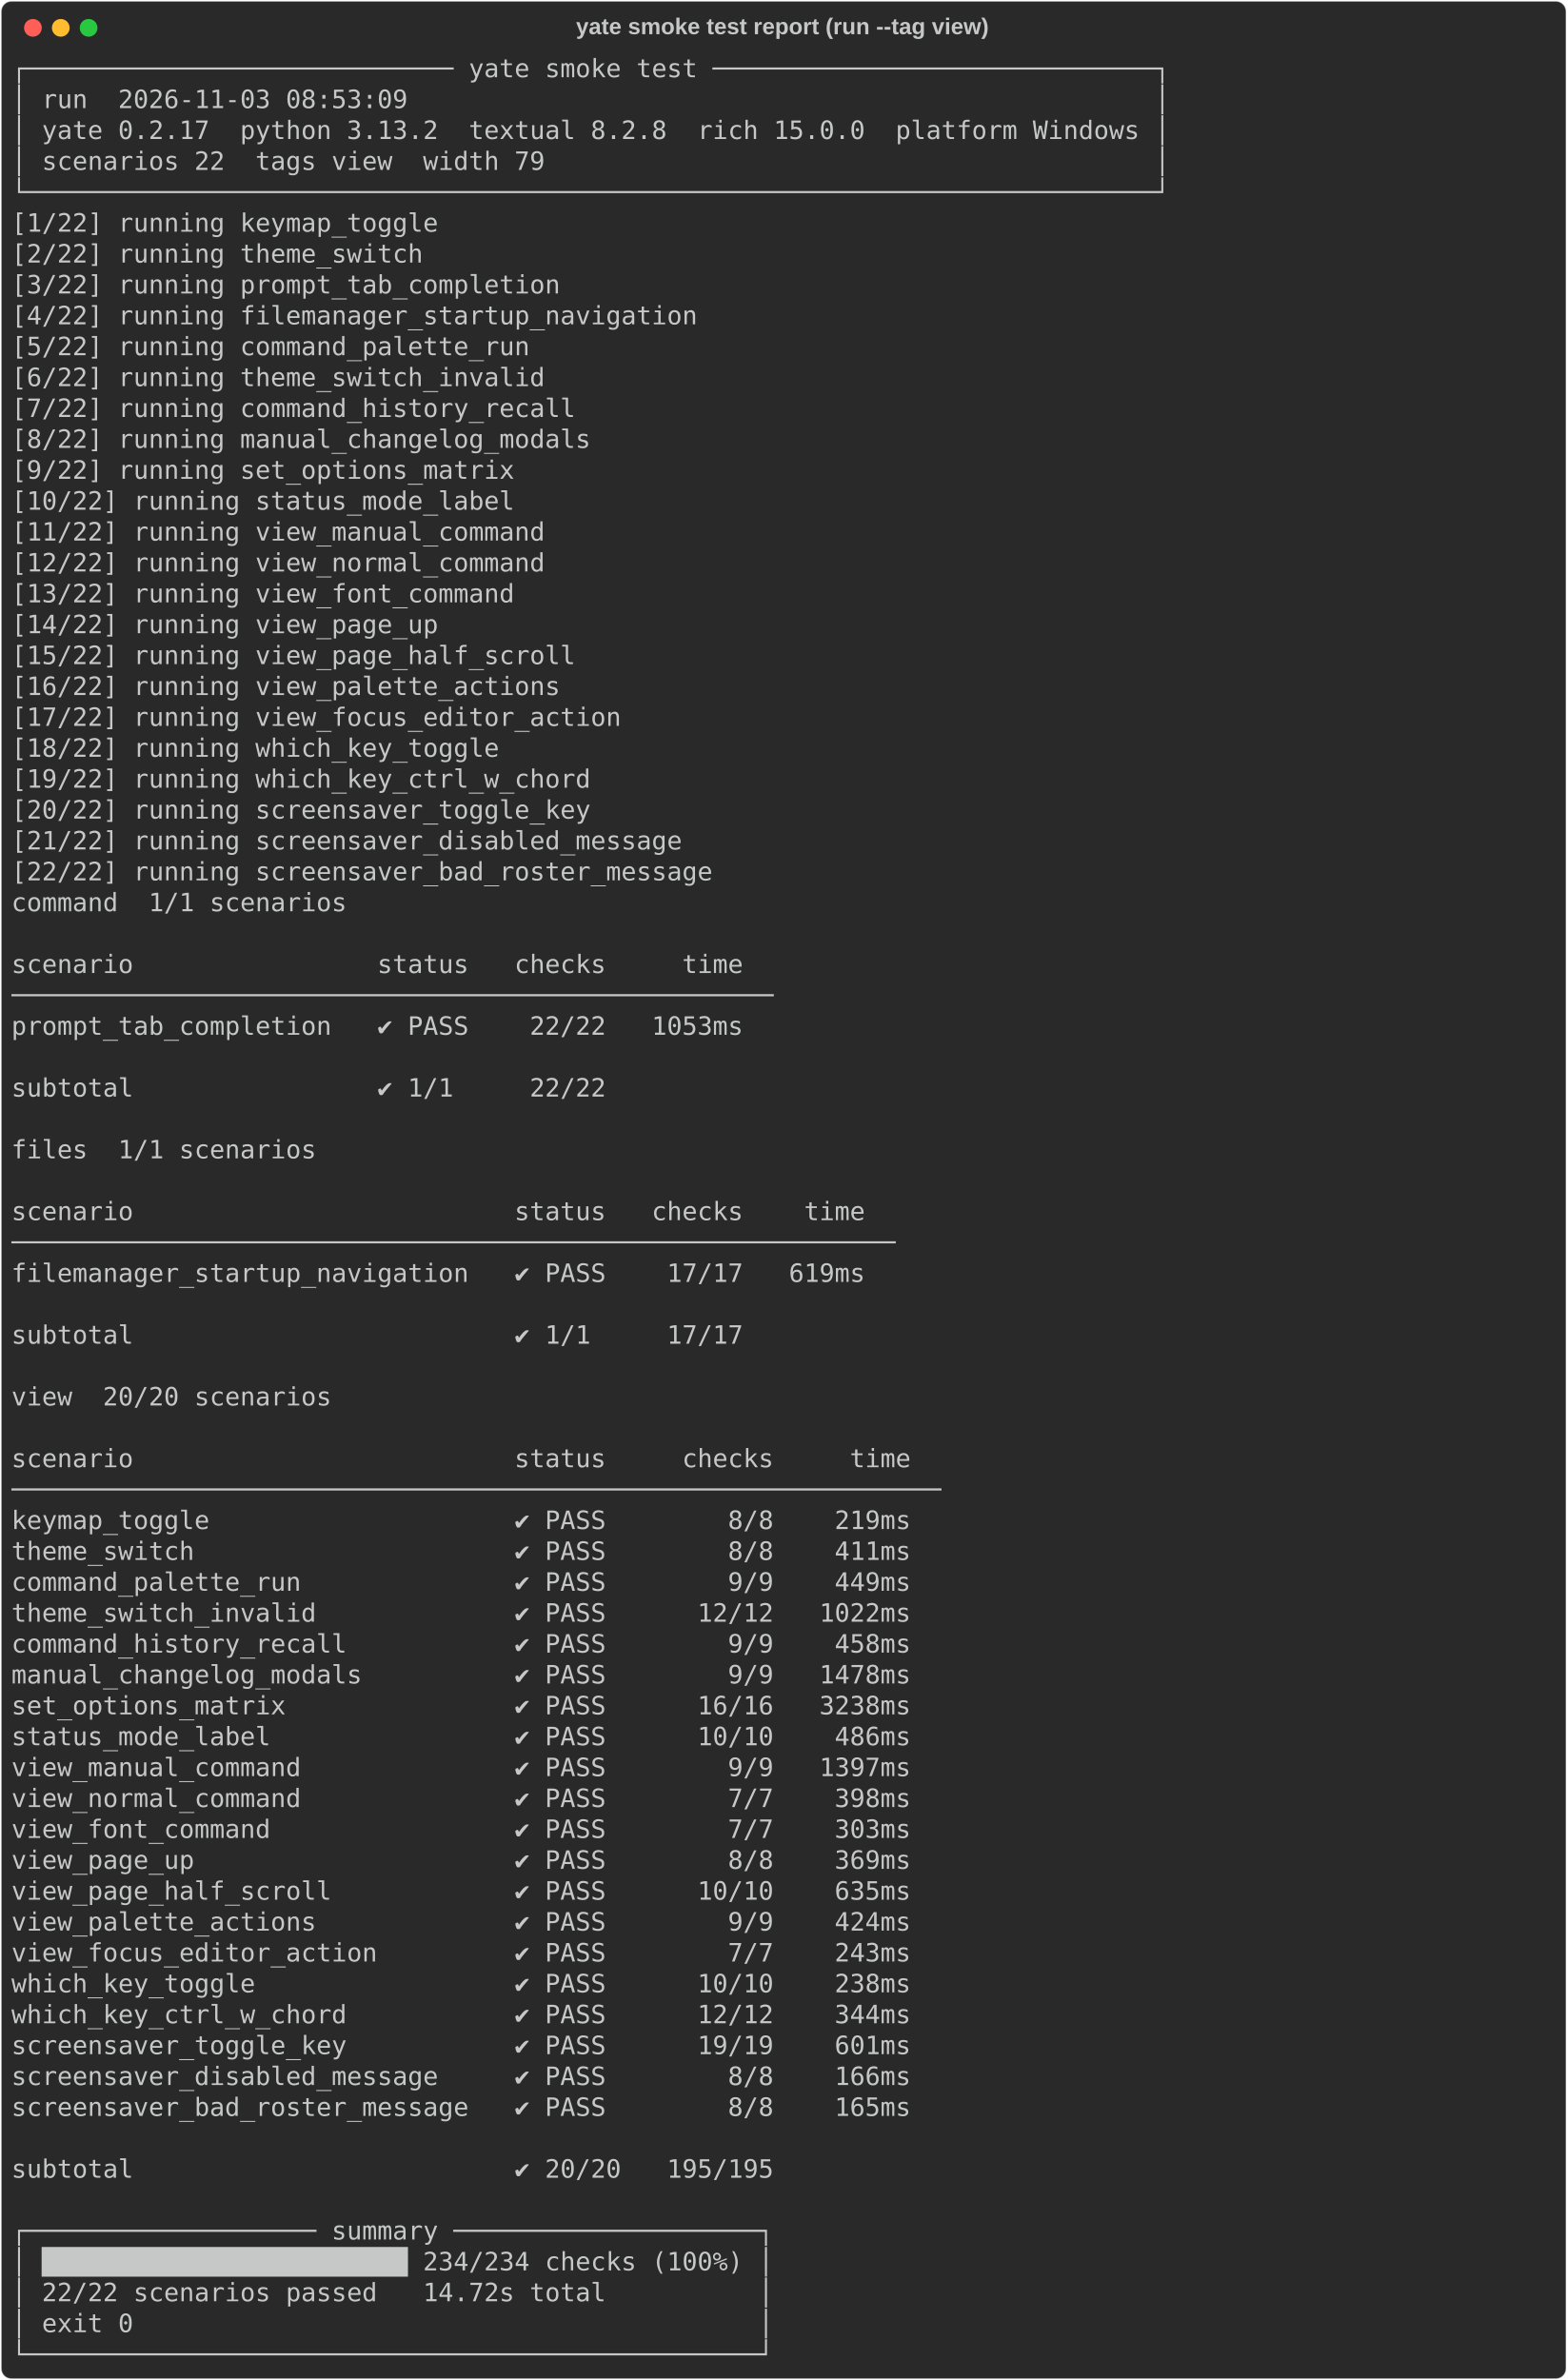
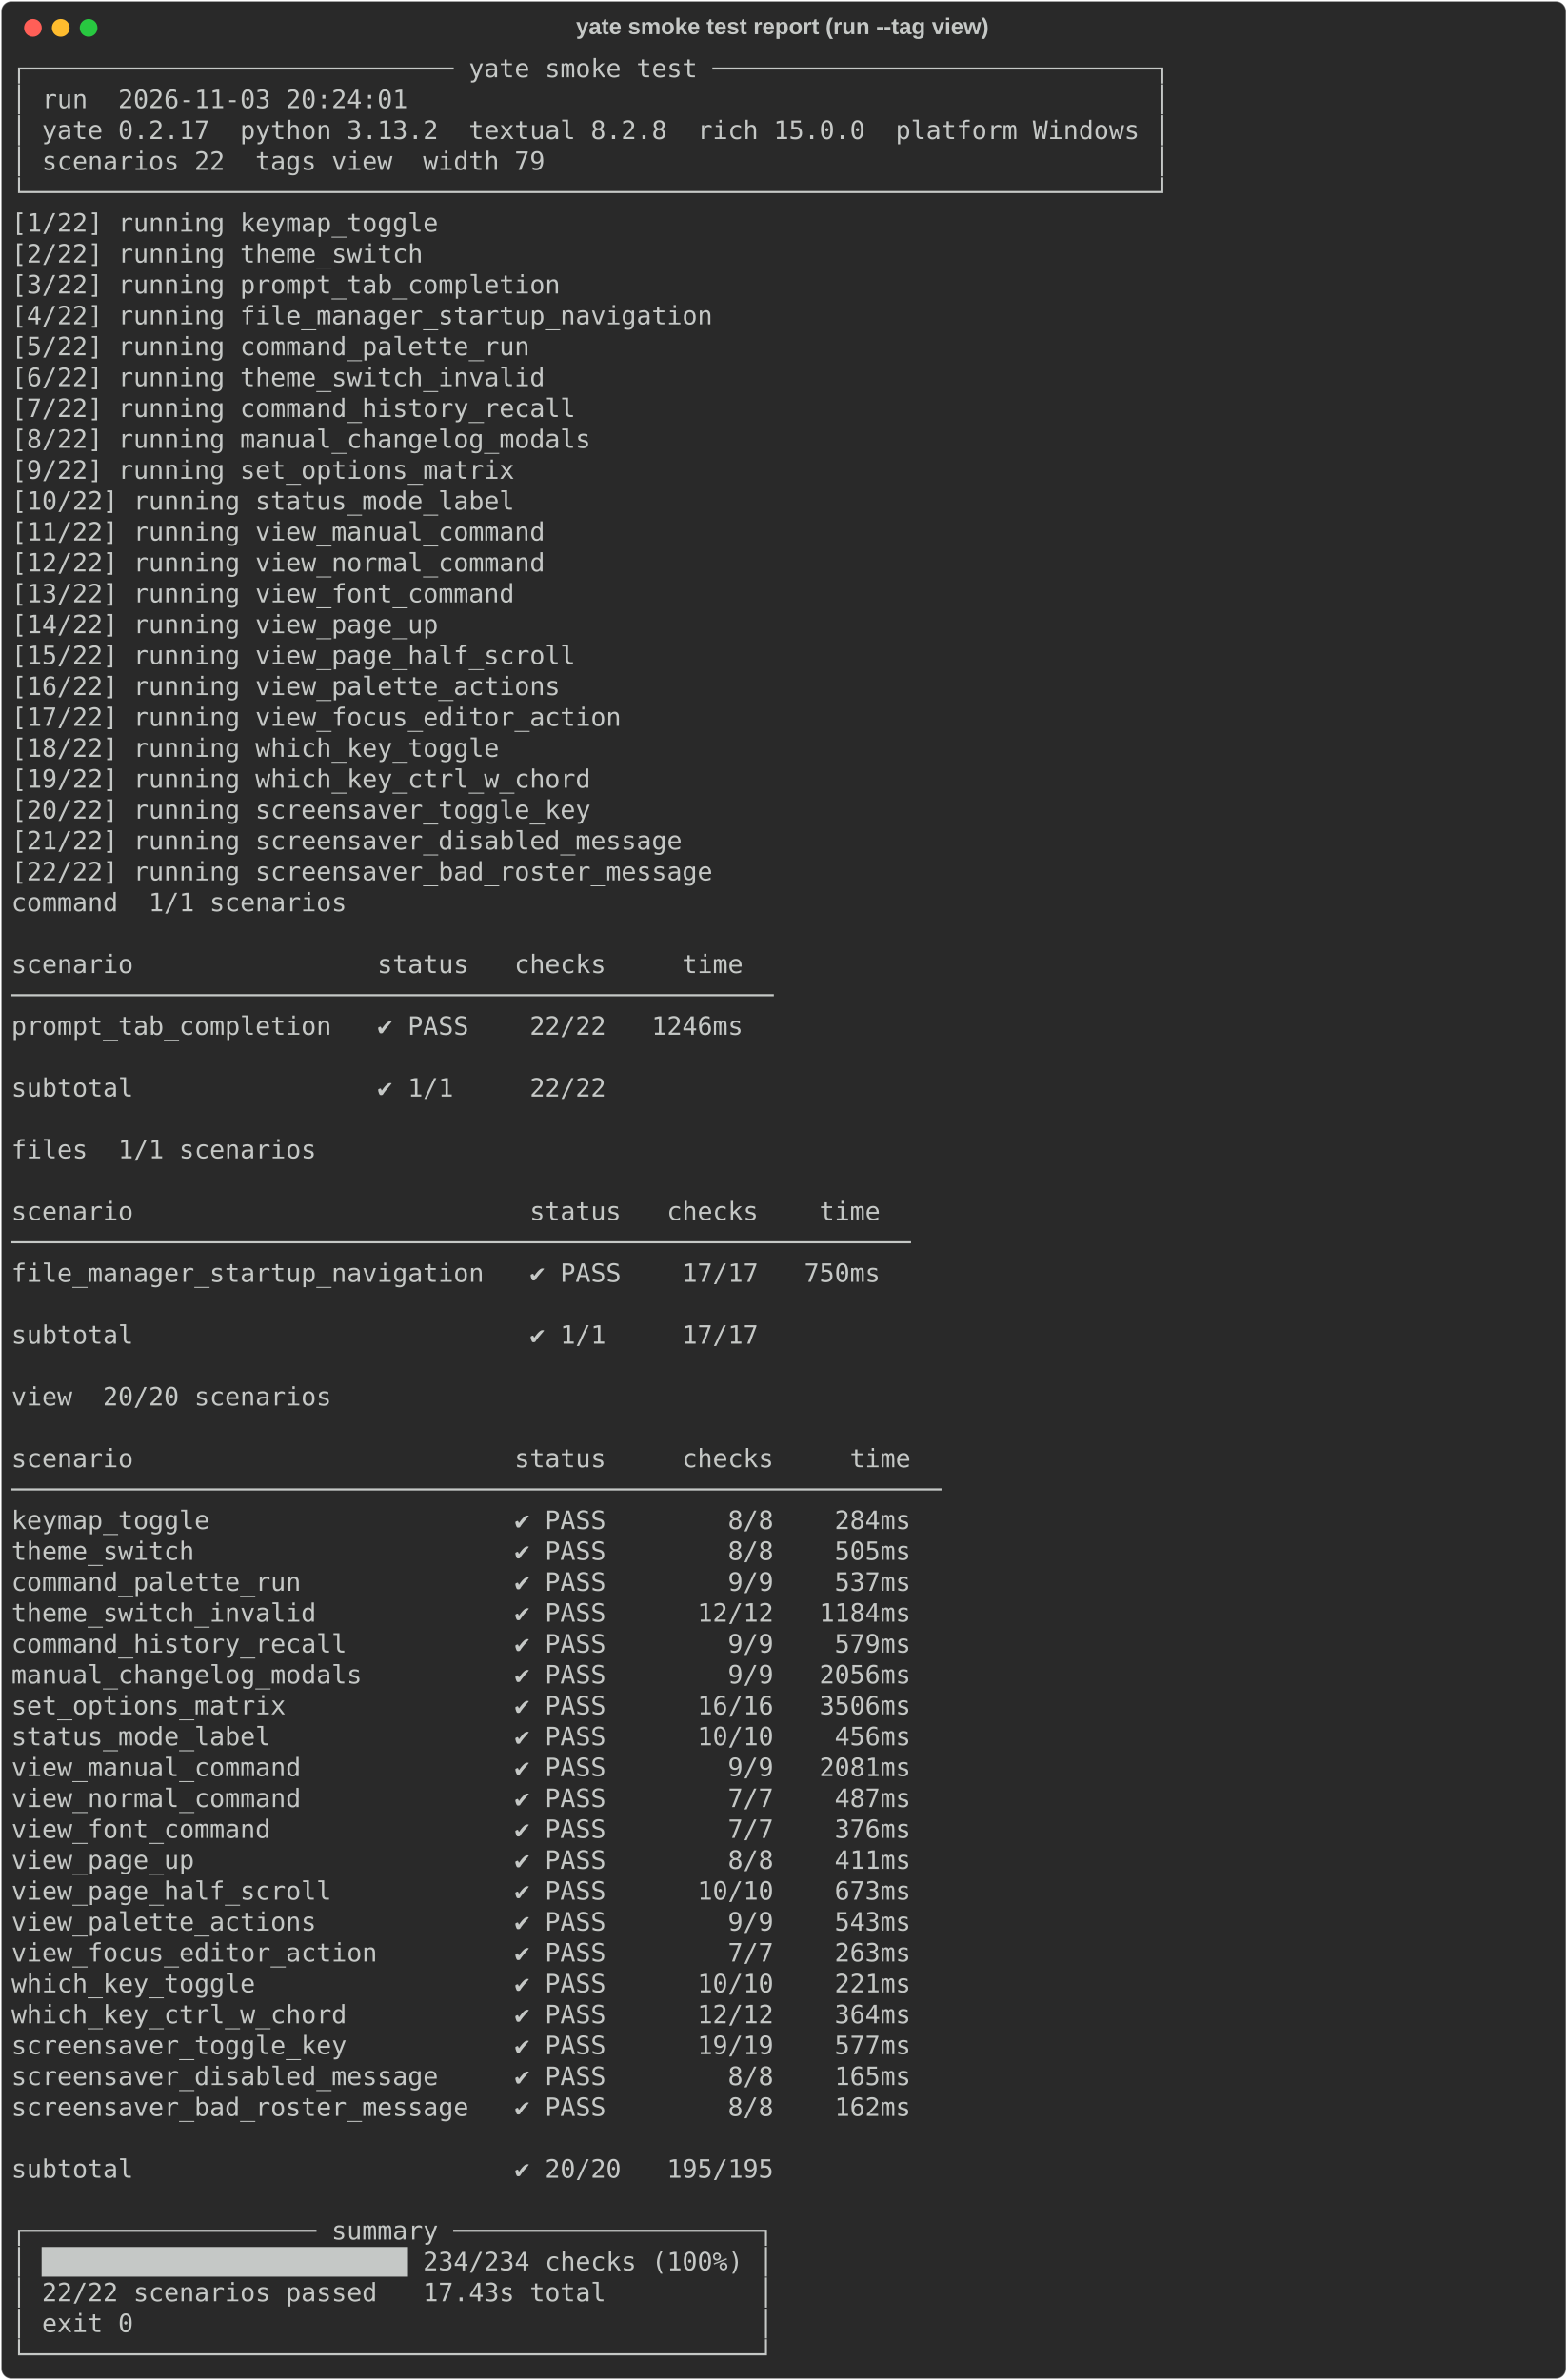
<svg xmlns="http://www.w3.org/2000/svg" class="rich-terminal" viewBox="0 0 1238 1880.0">
  <style>

    @font-face {
        font-family: "Fira Code";
        src: local("FiraCode-Regular"),
                url("https://cdnjs.cloudflare.com/ajax/libs/firacode/6.2.0/woff2/FiraCode-Regular.woff2") format("woff2"),
                url("https://cdnjs.cloudflare.com/ajax/libs/firacode/6.2.0/woff/FiraCode-Regular.woff") format("woff");
        font-style: normal;
        font-weight: 400;
    }
    @font-face {
        font-family: "Fira Code";
        src: local("FiraCode-Bold"),
                url("https://cdnjs.cloudflare.com/ajax/libs/firacode/6.2.0/woff2/FiraCode-Bold.woff2") format("woff2"),
                url("https://cdnjs.cloudflare.com/ajax/libs/firacode/6.2.0/woff/FiraCode-Bold.woff") format("woff");
        font-style: bold;
        font-weight: 700;
    }

    .terminal-0-matrix {
        font-family: Fira Code, monospace;
        font-size: 20px;
        line-height: 24.4px;
        font-variant-east-asian: full-width;
    }

    .terminal-0-title {
        font-size: 18px;
        font-weight: bold;
        font-family: arial;
    }

    .terminal-0-r1 { fill: #c5c8c6 }
    </style>
  <defs>
    <clipPath id="terminal-0-clip-terminal">
      <rect x="0" y="0" width="1219.0" height="1829.0" />
    </clipPath>
    <clipPath id="terminal-0-line-0">
      <rect x="0" y="1.5" width="1220" height="24.65" />
    </clipPath>
    <clipPath id="terminal-0-line-1">
      <rect x="0" y="25.9" width="1220" height="24.65" />
    </clipPath>
    <clipPath id="terminal-0-line-2">
      <rect x="0" y="50.3" width="1220" height="24.65" />
    </clipPath>
    <clipPath id="terminal-0-line-3">
      <rect x="0" y="74.7" width="1220" height="24.65" />
    </clipPath>
    <clipPath id="terminal-0-line-4">
      <rect x="0" y="99.1" width="1220" height="24.65" />
    </clipPath>
    <clipPath id="terminal-0-line-5">
      <rect x="0" y="123.5" width="1220" height="24.65" />
    </clipPath>
    <clipPath id="terminal-0-line-6">
      <rect x="0" y="147.9" width="1220" height="24.65" />
    </clipPath>
    <clipPath id="terminal-0-line-7">
      <rect x="0" y="172.3" width="1220" height="24.65" />
    </clipPath>
    <clipPath id="terminal-0-line-8">
      <rect x="0" y="196.7" width="1220" height="24.65" />
    </clipPath>
    <clipPath id="terminal-0-line-9">
      <rect x="0" y="221.1" width="1220" height="24.65" />
    </clipPath>
    <clipPath id="terminal-0-line-10">
      <rect x="0" y="245.5" width="1220" height="24.65" />
    </clipPath>
    <clipPath id="terminal-0-line-11">
      <rect x="0" y="269.9" width="1220" height="24.65" />
    </clipPath>
    <clipPath id="terminal-0-line-12">
      <rect x="0" y="294.3" width="1220" height="24.65" />
    </clipPath>
    <clipPath id="terminal-0-line-13">
      <rect x="0" y="318.7" width="1220" height="24.65" />
    </clipPath>
    <clipPath id="terminal-0-line-14">
      <rect x="0" y="343.1" width="1220" height="24.65" />
    </clipPath>
    <clipPath id="terminal-0-line-15">
      <rect x="0" y="367.5" width="1220" height="24.65" />
    </clipPath>
    <clipPath id="terminal-0-line-16">
      <rect x="0" y="391.9" width="1220" height="24.65" />
    </clipPath>
    <clipPath id="terminal-0-line-17">
      <rect x="0" y="416.3" width="1220" height="24.65" />
    </clipPath>
    <clipPath id="terminal-0-line-18">
      <rect x="0" y="440.7" width="1220" height="24.65" />
    </clipPath>
    <clipPath id="terminal-0-line-19">
      <rect x="0" y="465.1" width="1220" height="24.65" />
    </clipPath>
    <clipPath id="terminal-0-line-20">
      <rect x="0" y="489.5" width="1220" height="24.65" />
    </clipPath>
    <clipPath id="terminal-0-line-21">
      <rect x="0" y="513.9" width="1220" height="24.65" />
    </clipPath>
    <clipPath id="terminal-0-line-22">
      <rect x="0" y="538.3" width="1220" height="24.65" />
    </clipPath>
    <clipPath id="terminal-0-line-23">
      <rect x="0" y="562.7" width="1220" height="24.65" />
    </clipPath>
    <clipPath id="terminal-0-line-24">
      <rect x="0" y="587.1" width="1220" height="24.65" />
    </clipPath>
    <clipPath id="terminal-0-line-25">
      <rect x="0" y="611.5" width="1220" height="24.65" />
    </clipPath>
    <clipPath id="terminal-0-line-26">
      <rect x="0" y="635.9" width="1220" height="24.65" />
    </clipPath>
    <clipPath id="terminal-0-line-27">
      <rect x="0" y="660.3" width="1220" height="24.65" />
    </clipPath>
    <clipPath id="terminal-0-line-28">
      <rect x="0" y="684.7" width="1220" height="24.65" />
    </clipPath>
    <clipPath id="terminal-0-line-29">
      <rect x="0" y="709.1" width="1220" height="24.65" />
    </clipPath>
    <clipPath id="terminal-0-line-30">
      <rect x="0" y="733.5" width="1220" height="24.65" />
    </clipPath>
    <clipPath id="terminal-0-line-31">
      <rect x="0" y="757.9" width="1220" height="24.65" />
    </clipPath>
    <clipPath id="terminal-0-line-32">
      <rect x="0" y="782.3" width="1220" height="24.65" />
    </clipPath>
    <clipPath id="terminal-0-line-33">
      <rect x="0" y="806.7" width="1220" height="24.65" />
    </clipPath>
    <clipPath id="terminal-0-line-34">
      <rect x="0" y="831.1" width="1220" height="24.65" />
    </clipPath>
    <clipPath id="terminal-0-line-35">
      <rect x="0" y="855.5" width="1220" height="24.65" />
    </clipPath>
    <clipPath id="terminal-0-line-36">
      <rect x="0" y="879.9" width="1220" height="24.65" />
    </clipPath>
    <clipPath id="terminal-0-line-37">
      <rect x="0" y="904.3" width="1220" height="24.65" />
    </clipPath>
    <clipPath id="terminal-0-line-38">
      <rect x="0" y="928.7" width="1220" height="24.65" />
    </clipPath>
    <clipPath id="terminal-0-line-39">
      <rect x="0" y="953.1" width="1220" height="24.65" />
    </clipPath>
    <clipPath id="terminal-0-line-40">
      <rect x="0" y="977.5" width="1220" height="24.65" />
    </clipPath>
    <clipPath id="terminal-0-line-41">
      <rect x="0" y="1001.9" width="1220" height="24.65" />
    </clipPath>
    <clipPath id="terminal-0-line-42">
      <rect x="0" y="1026.3" width="1220" height="24.65" />
    </clipPath>
    <clipPath id="terminal-0-line-43">
      <rect x="0" y="1050.7" width="1220" height="24.65" />
    </clipPath>
    <clipPath id="terminal-0-line-44">
      <rect x="0" y="1075.1" width="1220" height="24.65" />
    </clipPath>
    <clipPath id="terminal-0-line-45">
      <rect x="0" y="1099.5" width="1220" height="24.65" />
    </clipPath>
    <clipPath id="terminal-0-line-46">
      <rect x="0" y="1123.9" width="1220" height="24.65" />
    </clipPath>
    <clipPath id="terminal-0-line-47">
      <rect x="0" y="1148.3" width="1220" height="24.65" />
    </clipPath>
    <clipPath id="terminal-0-line-48">
      <rect x="0" y="1172.7" width="1220" height="24.65" />
    </clipPath>
    <clipPath id="terminal-0-line-49">
      <rect x="0" y="1197.1" width="1220" height="24.65" />
    </clipPath>
    <clipPath id="terminal-0-line-50">
      <rect x="0" y="1221.5" width="1220" height="24.65" />
    </clipPath>
    <clipPath id="terminal-0-line-51">
      <rect x="0" y="1245.9" width="1220" height="24.65" />
    </clipPath>
    <clipPath id="terminal-0-line-52">
      <rect x="0" y="1270.3" width="1220" height="24.65" />
    </clipPath>
    <clipPath id="terminal-0-line-53">
      <rect x="0" y="1294.7" width="1220" height="24.65" />
    </clipPath>
    <clipPath id="terminal-0-line-54">
      <rect x="0" y="1319.1" width="1220" height="24.65" />
    </clipPath>
    <clipPath id="terminal-0-line-55">
      <rect x="0" y="1343.5" width="1220" height="24.65" />
    </clipPath>
    <clipPath id="terminal-0-line-56">
      <rect x="0" y="1367.9" width="1220" height="24.65" />
    </clipPath>
    <clipPath id="terminal-0-line-57">
      <rect x="0" y="1392.3" width="1220" height="24.65" />
    </clipPath>
    <clipPath id="terminal-0-line-58">
      <rect x="0" y="1416.7" width="1220" height="24.65" />
    </clipPath>
    <clipPath id="terminal-0-line-59">
      <rect x="0" y="1441.1" width="1220" height="24.65" />
    </clipPath>
    <clipPath id="terminal-0-line-60">
      <rect x="0" y="1465.5" width="1220" height="24.65" />
    </clipPath>
    <clipPath id="terminal-0-line-61">
      <rect x="0" y="1489.9" width="1220" height="24.65" />
    </clipPath>
    <clipPath id="terminal-0-line-62">
      <rect x="0" y="1514.3" width="1220" height="24.65" />
    </clipPath>
    <clipPath id="terminal-0-line-63">
      <rect x="0" y="1538.7" width="1220" height="24.65" />
    </clipPath>
    <clipPath id="terminal-0-line-64">
      <rect x="0" y="1563.1" width="1220" height="24.65" />
    </clipPath>
    <clipPath id="terminal-0-line-65">
      <rect x="0" y="1587.5" width="1220" height="24.65" />
    </clipPath>
    <clipPath id="terminal-0-line-66">
      <rect x="0" y="1611.9" width="1220" height="24.65" />
    </clipPath>
    <clipPath id="terminal-0-line-67">
      <rect x="0" y="1636.3" width="1220" height="24.65" />
    </clipPath>
    <clipPath id="terminal-0-line-68">
      <rect x="0" y="1660.7" width="1220" height="24.65" />
    </clipPath>
    <clipPath id="terminal-0-line-69">
      <rect x="0" y="1685.1" width="1220" height="24.65" />
    </clipPath>
    <clipPath id="terminal-0-line-70">
      <rect x="0" y="1709.5" width="1220" height="24.65" />
    </clipPath>
    <clipPath id="terminal-0-line-71">
      <rect x="0" y="1733.9" width="1220" height="24.65" />
    </clipPath>
    <clipPath id="terminal-0-line-72">
      <rect x="0" y="1758.3" width="1220" height="24.65" />
    </clipPath>
    <clipPath id="terminal-0-line-73">
      <rect x="0" y="1782.7" width="1220" height="24.65" />
    </clipPath>
  </defs>
  <rect fill="#292929" stroke="rgba(255,255,255,0.35)" stroke-width="1" x="1" y="1" width="1236" height="1878" rx="8" />
  <text class="terminal-0-title" fill="#c5c8c6" text-anchor="middle" x="618" y="27">yate smoke test report (run --tag view)</text>
  <g transform="translate(26,22)">
    <circle cx="0" cy="0" r="7" fill="#ff5f57" />
    <circle cx="22" cy="0" r="7" fill="#febc2e" />
    <circle cx="44" cy="0" r="7" fill="#28c840" />
  </g>
  <g transform="translate(9, 41)" clip-path="url(#terminal-0-clip-terminal)">
    <g class="terminal-0-matrix">
      <text class="terminal-0-r1" x="0" y="20" textLength="927.2" clip-path="url(#terminal-0-line-0)">┌──────────────────────────── yate smoke test ─────────────────────────────┐</text>
      <text class="terminal-0-r1" x="1220" y="20" textLength="12.2" clip-path="url(#terminal-0-line-0)">
</text>
-       <text class="terminal-0-r1" x="0" y="44.4" textLength="927.2" clip-path="url(#terminal-0-line-1)">│ run  2026-11-03 08:53:09                                                 │</text>
+       <text class="terminal-0-r1" x="0" y="44.4" textLength="927.2" clip-path="url(#terminal-0-line-1)">│ run  2026-11-03 20:24:01                                                 │</text>
      <text class="terminal-0-r1" x="1220" y="44.4" textLength="12.2" clip-path="url(#terminal-0-line-1)">
</text>
      <text class="terminal-0-r1" x="0" y="68.8" textLength="927.2" clip-path="url(#terminal-0-line-2)">│ yate 0.2.17  python 3.13.2  textual 8.2.8  rich 15.0.0  platform Windows │</text>
      <text class="terminal-0-r1" x="1220" y="68.8" textLength="12.2" clip-path="url(#terminal-0-line-2)">
</text>
      <text class="terminal-0-r1" x="0" y="93.2" textLength="927.2" clip-path="url(#terminal-0-line-3)">│ scenarios 22  tags view  width 79                                        │</text>
      <text class="terminal-0-r1" x="1220" y="93.2" textLength="12.2" clip-path="url(#terminal-0-line-3)">
</text>
      <text class="terminal-0-r1" x="0" y="117.6" textLength="927.2" clip-path="url(#terminal-0-line-4)">└──────────────────────────────────────────────────────────────────────────┘</text>
      <text class="terminal-0-r1" x="1220" y="117.6" textLength="12.2" clip-path="url(#terminal-0-line-4)">
</text>
      <text class="terminal-0-r1" x="0" y="142" textLength="366" clip-path="url(#terminal-0-line-5)">  [1/22] running keymap_toggle</text>
      <text class="terminal-0-r1" x="1220" y="142" textLength="12.2" clip-path="url(#terminal-0-line-5)">
</text>
      <text class="terminal-0-r1" x="0" y="166.4" textLength="353.8" clip-path="url(#terminal-0-line-6)">  [2/22] running theme_switch</text>
      <text class="terminal-0-r1" x="1220" y="166.4" textLength="12.2" clip-path="url(#terminal-0-line-6)">
</text>
      <text class="terminal-0-r1" x="0" y="190.8" textLength="463.6" clip-path="url(#terminal-0-line-7)">  [3/22] running prompt_tab_completion</text>
      <text class="terminal-0-r1" x="1220" y="190.8" textLength="12.2" clip-path="url(#terminal-0-line-7)">
</text>
-       <text class="terminal-0-r1" x="0" y="215.2" textLength="573.4" clip-path="url(#terminal-0-line-8)">  [4/22] running filemanager_startup_navigation</text>
+       <text class="terminal-0-r1" x="0" y="215.2" textLength="585.6" clip-path="url(#terminal-0-line-8)">  [4/22] running file_manager_startup_navigation</text>
      <text class="terminal-0-r1" x="1220" y="215.2" textLength="12.2" clip-path="url(#terminal-0-line-8)">
</text>
      <text class="terminal-0-r1" x="0" y="239.6" textLength="439.2" clip-path="url(#terminal-0-line-9)">  [5/22] running command_palette_run</text>
      <text class="terminal-0-r1" x="1220" y="239.6" textLength="12.2" clip-path="url(#terminal-0-line-9)">
</text>
      <text class="terminal-0-r1" x="0" y="264" textLength="451.4" clip-path="url(#terminal-0-line-10)">  [6/22] running theme_switch_invalid</text>
      <text class="terminal-0-r1" x="1220" y="264" textLength="12.2" clip-path="url(#terminal-0-line-10)">
</text>
      <text class="terminal-0-r1" x="0" y="288.4" textLength="475.8" clip-path="url(#terminal-0-line-11)">  [7/22] running command_history_recall</text>
      <text class="terminal-0-r1" x="1220" y="288.4" textLength="12.2" clip-path="url(#terminal-0-line-11)">
</text>
      <text class="terminal-0-r1" x="0" y="312.8" textLength="488" clip-path="url(#terminal-0-line-12)">  [8/22] running manual_changelog_modals</text>
      <text class="terminal-0-r1" x="1220" y="312.8" textLength="12.2" clip-path="url(#terminal-0-line-12)">
</text>
      <text class="terminal-0-r1" x="0" y="337.2" textLength="427" clip-path="url(#terminal-0-line-13)">  [9/22] running set_options_matrix</text>
      <text class="terminal-0-r1" x="1220" y="337.2" textLength="12.2" clip-path="url(#terminal-0-line-13)">
</text>
      <text class="terminal-0-r1" x="0" y="361.6" textLength="427" clip-path="url(#terminal-0-line-14)">  [10/22] running status_mode_label</text>
      <text class="terminal-0-r1" x="1220" y="361.6" textLength="12.2" clip-path="url(#terminal-0-line-14)">
</text>
      <text class="terminal-0-r1" x="0" y="386" textLength="451.4" clip-path="url(#terminal-0-line-15)">  [11/22] running view_manual_command</text>
      <text class="terminal-0-r1" x="1220" y="386" textLength="12.2" clip-path="url(#terminal-0-line-15)">
</text>
      <text class="terminal-0-r1" x="0" y="410.4" textLength="451.4" clip-path="url(#terminal-0-line-16)">  [12/22] running view_normal_command</text>
      <text class="terminal-0-r1" x="1220" y="410.4" textLength="12.2" clip-path="url(#terminal-0-line-16)">
</text>
      <text class="terminal-0-r1" x="0" y="434.8" textLength="427" clip-path="url(#terminal-0-line-17)">  [13/22] running view_font_command</text>
      <text class="terminal-0-r1" x="1220" y="434.8" textLength="12.2" clip-path="url(#terminal-0-line-17)">
</text>
      <text class="terminal-0-r1" x="0" y="459.2" textLength="366" clip-path="url(#terminal-0-line-18)">  [14/22] running view_page_up</text>
      <text class="terminal-0-r1" x="1220" y="459.2" textLength="12.2" clip-path="url(#terminal-0-line-18)">
</text>
      <text class="terminal-0-r1" x="0" y="483.6" textLength="475.8" clip-path="url(#terminal-0-line-19)">  [15/22] running view_page_half_scroll</text>
      <text class="terminal-0-r1" x="1220" y="483.6" textLength="12.2" clip-path="url(#terminal-0-line-19)">
</text>
      <text class="terminal-0-r1" x="0" y="508" textLength="463.6" clip-path="url(#terminal-0-line-20)">  [16/22] running view_palette_actions</text>
      <text class="terminal-0-r1" x="1220" y="508" textLength="12.2" clip-path="url(#terminal-0-line-20)">
</text>
      <text class="terminal-0-r1" x="0" y="532.4" textLength="512.4" clip-path="url(#terminal-0-line-21)">  [17/22] running view_focus_editor_action</text>
      <text class="terminal-0-r1" x="1220" y="532.4" textLength="12.2" clip-path="url(#terminal-0-line-21)">
</text>
      <text class="terminal-0-r1" x="0" y="556.8" textLength="414.8" clip-path="url(#terminal-0-line-22)">  [18/22] running which_key_toggle</text>
      <text class="terminal-0-r1" x="1220" y="556.8" textLength="12.2" clip-path="url(#terminal-0-line-22)">
</text>
      <text class="terminal-0-r1" x="0" y="581.2" textLength="488" clip-path="url(#terminal-0-line-23)">  [19/22] running which_key_ctrl_w_chord</text>
      <text class="terminal-0-r1" x="1220" y="581.2" textLength="12.2" clip-path="url(#terminal-0-line-23)">
</text>
      <text class="terminal-0-r1" x="0" y="605.6" textLength="488" clip-path="url(#terminal-0-line-24)">  [20/22] running screensaver_toggle_key</text>
      <text class="terminal-0-r1" x="1220" y="605.6" textLength="12.2" clip-path="url(#terminal-0-line-24)">
</text>
      <text class="terminal-0-r1" x="0" y="630" textLength="561.2" clip-path="url(#terminal-0-line-25)">  [21/22] running screensaver_disabled_message</text>
      <text class="terminal-0-r1" x="1220" y="630" textLength="12.2" clip-path="url(#terminal-0-line-25)">
</text>
      <text class="terminal-0-r1" x="0" y="654.4" textLength="585.6" clip-path="url(#terminal-0-line-26)">  [22/22] running screensaver_bad_roster_message</text>
      <text class="terminal-0-r1" x="1220" y="654.4" textLength="12.2" clip-path="url(#terminal-0-line-26)">
</text>
      <text class="terminal-0-r1" x="0" y="678.8" textLength="268.4" clip-path="url(#terminal-0-line-27)">command  1/1 scenarios</text>
      <text class="terminal-0-r1" x="1220" y="678.8" textLength="12.2" clip-path="url(#terminal-0-line-27)">
</text>
      <text class="terminal-0-r1" x="1220" y="703.2" textLength="12.2" clip-path="url(#terminal-0-line-28)">
</text>
      <text class="terminal-0-r1" x="0" y="727.6" textLength="634.4" clip-path="url(#terminal-0-line-29)">  scenario                status   checks     time  </text>
      <text class="terminal-0-r1" x="1220" y="727.6" textLength="12.2" clip-path="url(#terminal-0-line-29)">
</text>
      <text class="terminal-0-r1" x="0" y="752" textLength="634.4" clip-path="url(#terminal-0-line-30)"> ────────────────────────────────────────────────── </text>
      <text class="terminal-0-r1" x="1220" y="752" textLength="12.2" clip-path="url(#terminal-0-line-30)">
</text>
-       <text class="terminal-0-r1" x="0" y="776.4" textLength="634.4" clip-path="url(#terminal-0-line-31)">  prompt_tab_completion   ✔ PASS    22/22   1053ms  </text>
+       <text class="terminal-0-r1" x="0" y="776.4" textLength="634.4" clip-path="url(#terminal-0-line-31)">  prompt_tab_completion   ✔ PASS    22/22   1246ms  </text>
      <text class="terminal-0-r1" x="1220" y="776.4" textLength="12.2" clip-path="url(#terminal-0-line-31)">
</text>
      <text class="terminal-0-r1" x="1220" y="800.8" textLength="12.2" clip-path="url(#terminal-0-line-32)">
</text>
      <text class="terminal-0-r1" x="0" y="825.2" textLength="634.4" clip-path="url(#terminal-0-line-33)">  subtotal                ✔ 1/1     22/22           </text>
      <text class="terminal-0-r1" x="1220" y="825.2" textLength="12.2" clip-path="url(#terminal-0-line-33)">
</text>
      <text class="terminal-0-r1" x="1220" y="849.6" textLength="12.2" clip-path="url(#terminal-0-line-34)">
</text>
      <text class="terminal-0-r1" x="0" y="874" textLength="244" clip-path="url(#terminal-0-line-35)">files  1/1 scenarios</text>
      <text class="terminal-0-r1" x="1220" y="874" textLength="12.2" clip-path="url(#terminal-0-line-35)">
</text>
      <text class="terminal-0-r1" x="1220" y="898.4" textLength="12.2" clip-path="url(#terminal-0-line-36)">
</text>
-       <text class="terminal-0-r1" x="0" y="922.8" textLength="732" clip-path="url(#terminal-0-line-37)">  scenario                         status   checks    time  </text>
+       <text class="terminal-0-r1" x="0" y="922.8" textLength="744.2" clip-path="url(#terminal-0-line-37)">  scenario                          status   checks    time  </text>
      <text class="terminal-0-r1" x="1220" y="922.8" textLength="12.2" clip-path="url(#terminal-0-line-37)">
</text>
-       <text class="terminal-0-r1" x="0" y="947.2" textLength="732" clip-path="url(#terminal-0-line-38)"> ────────────────────────────────────────────────────────── </text>
+       <text class="terminal-0-r1" x="0" y="947.2" textLength="744.2" clip-path="url(#terminal-0-line-38)"> ─────────────────────────────────────────────────────────── </text>
      <text class="terminal-0-r1" x="1220" y="947.2" textLength="12.2" clip-path="url(#terminal-0-line-38)">
</text>
-       <text class="terminal-0-r1" x="0" y="971.6" textLength="732" clip-path="url(#terminal-0-line-39)">  filemanager_startup_navigation   ✔ PASS    17/17   619ms  </text>
+       <text class="terminal-0-r1" x="0" y="971.6" textLength="744.2" clip-path="url(#terminal-0-line-39)">  file_manager_startup_navigation   ✔ PASS    17/17   750ms  </text>
      <text class="terminal-0-r1" x="1220" y="971.6" textLength="12.2" clip-path="url(#terminal-0-line-39)">
</text>
      <text class="terminal-0-r1" x="1220" y="996" textLength="12.2" clip-path="url(#terminal-0-line-40)">
</text>
-       <text class="terminal-0-r1" x="0" y="1020.4" textLength="732" clip-path="url(#terminal-0-line-41)">  subtotal                         ✔ 1/1     17/17          </text>
+       <text class="terminal-0-r1" x="0" y="1020.4" textLength="744.2" clip-path="url(#terminal-0-line-41)">  subtotal                          ✔ 1/1     17/17          </text>
      <text class="terminal-0-r1" x="1220" y="1020.4" textLength="12.2" clip-path="url(#terminal-0-line-41)">
</text>
      <text class="terminal-0-r1" x="1220" y="1044.8" textLength="12.2" clip-path="url(#terminal-0-line-42)">
</text>
      <text class="terminal-0-r1" x="0" y="1069.2" textLength="256.2" clip-path="url(#terminal-0-line-43)">view  20/20 scenarios</text>
      <text class="terminal-0-r1" x="1220" y="1069.2" textLength="12.2" clip-path="url(#terminal-0-line-43)">
</text>
      <text class="terminal-0-r1" x="1220" y="1093.6" textLength="12.2" clip-path="url(#terminal-0-line-44)">
</text>
      <text class="terminal-0-r1" x="0" y="1118" textLength="768.6" clip-path="url(#terminal-0-line-45)">  scenario                         status     checks     time  </text>
      <text class="terminal-0-r1" x="1220" y="1118" textLength="12.2" clip-path="url(#terminal-0-line-45)">
</text>
      <text class="terminal-0-r1" x="0" y="1142.4" textLength="768.6" clip-path="url(#terminal-0-line-46)"> ───────────────────────────────────────────────────────────── </text>
      <text class="terminal-0-r1" x="1220" y="1142.4" textLength="12.2" clip-path="url(#terminal-0-line-46)">
</text>
-       <text class="terminal-0-r1" x="0" y="1166.8" textLength="768.6" clip-path="url(#terminal-0-line-47)">  keymap_toggle                    ✔ PASS        8/8    219ms  </text>
+       <text class="terminal-0-r1" x="0" y="1166.8" textLength="768.6" clip-path="url(#terminal-0-line-47)">  keymap_toggle                    ✔ PASS        8/8    284ms  </text>
      <text class="terminal-0-r1" x="1220" y="1166.8" textLength="12.2" clip-path="url(#terminal-0-line-47)">
</text>
-       <text class="terminal-0-r1" x="0" y="1191.2" textLength="768.6" clip-path="url(#terminal-0-line-48)">  theme_switch                     ✔ PASS        8/8    411ms  </text>
+       <text class="terminal-0-r1" x="0" y="1191.2" textLength="768.6" clip-path="url(#terminal-0-line-48)">  theme_switch                     ✔ PASS        8/8    505ms  </text>
      <text class="terminal-0-r1" x="1220" y="1191.2" textLength="12.2" clip-path="url(#terminal-0-line-48)">
</text>
-       <text class="terminal-0-r1" x="0" y="1215.6" textLength="768.6" clip-path="url(#terminal-0-line-49)">  command_palette_run              ✔ PASS        9/9    449ms  </text>
+       <text class="terminal-0-r1" x="0" y="1215.6" textLength="768.6" clip-path="url(#terminal-0-line-49)">  command_palette_run              ✔ PASS        9/9    537ms  </text>
      <text class="terminal-0-r1" x="1220" y="1215.6" textLength="12.2" clip-path="url(#terminal-0-line-49)">
</text>
-       <text class="terminal-0-r1" x="0" y="1240" textLength="768.6" clip-path="url(#terminal-0-line-50)">  theme_switch_invalid             ✔ PASS      12/12   1022ms  </text>
+       <text class="terminal-0-r1" x="0" y="1240" textLength="768.6" clip-path="url(#terminal-0-line-50)">  theme_switch_invalid             ✔ PASS      12/12   1184ms  </text>
      <text class="terminal-0-r1" x="1220" y="1240" textLength="12.2" clip-path="url(#terminal-0-line-50)">
</text>
-       <text class="terminal-0-r1" x="0" y="1264.4" textLength="768.6" clip-path="url(#terminal-0-line-51)">  command_history_recall           ✔ PASS        9/9    458ms  </text>
+       <text class="terminal-0-r1" x="0" y="1264.4" textLength="768.6" clip-path="url(#terminal-0-line-51)">  command_history_recall           ✔ PASS        9/9    579ms  </text>
      <text class="terminal-0-r1" x="1220" y="1264.4" textLength="12.2" clip-path="url(#terminal-0-line-51)">
</text>
-       <text class="terminal-0-r1" x="0" y="1288.8" textLength="768.6" clip-path="url(#terminal-0-line-52)">  manual_changelog_modals          ✔ PASS        9/9   1478ms  </text>
+       <text class="terminal-0-r1" x="0" y="1288.8" textLength="768.6" clip-path="url(#terminal-0-line-52)">  manual_changelog_modals          ✔ PASS        9/9   2056ms  </text>
      <text class="terminal-0-r1" x="1220" y="1288.8" textLength="12.2" clip-path="url(#terminal-0-line-52)">
</text>
-       <text class="terminal-0-r1" x="0" y="1313.2" textLength="768.6" clip-path="url(#terminal-0-line-53)">  set_options_matrix               ✔ PASS      16/16   3238ms  </text>
+       <text class="terminal-0-r1" x="0" y="1313.2" textLength="768.6" clip-path="url(#terminal-0-line-53)">  set_options_matrix               ✔ PASS      16/16   3506ms  </text>
      <text class="terminal-0-r1" x="1220" y="1313.2" textLength="12.2" clip-path="url(#terminal-0-line-53)">
</text>
-       <text class="terminal-0-r1" x="0" y="1337.6" textLength="768.6" clip-path="url(#terminal-0-line-54)">  status_mode_label                ✔ PASS      10/10    486ms  </text>
+       <text class="terminal-0-r1" x="0" y="1337.6" textLength="768.6" clip-path="url(#terminal-0-line-54)">  status_mode_label                ✔ PASS      10/10    456ms  </text>
      <text class="terminal-0-r1" x="1220" y="1337.6" textLength="12.2" clip-path="url(#terminal-0-line-54)">
</text>
-       <text class="terminal-0-r1" x="0" y="1362" textLength="768.6" clip-path="url(#terminal-0-line-55)">  view_manual_command              ✔ PASS        9/9   1397ms  </text>
+       <text class="terminal-0-r1" x="0" y="1362" textLength="768.6" clip-path="url(#terminal-0-line-55)">  view_manual_command              ✔ PASS        9/9   2081ms  </text>
      <text class="terminal-0-r1" x="1220" y="1362" textLength="12.2" clip-path="url(#terminal-0-line-55)">
</text>
-       <text class="terminal-0-r1" x="0" y="1386.4" textLength="768.6" clip-path="url(#terminal-0-line-56)">  view_normal_command              ✔ PASS        7/7    398ms  </text>
+       <text class="terminal-0-r1" x="0" y="1386.4" textLength="768.6" clip-path="url(#terminal-0-line-56)">  view_normal_command              ✔ PASS        7/7    487ms  </text>
      <text class="terminal-0-r1" x="1220" y="1386.4" textLength="12.2" clip-path="url(#terminal-0-line-56)">
</text>
-       <text class="terminal-0-r1" x="0" y="1410.8" textLength="768.6" clip-path="url(#terminal-0-line-57)">  view_font_command                ✔ PASS        7/7    303ms  </text>
+       <text class="terminal-0-r1" x="0" y="1410.8" textLength="768.6" clip-path="url(#terminal-0-line-57)">  view_font_command                ✔ PASS        7/7    376ms  </text>
      <text class="terminal-0-r1" x="1220" y="1410.8" textLength="12.2" clip-path="url(#terminal-0-line-57)">
</text>
-       <text class="terminal-0-r1" x="0" y="1435.2" textLength="768.6" clip-path="url(#terminal-0-line-58)">  view_page_up                     ✔ PASS        8/8    369ms  </text>
+       <text class="terminal-0-r1" x="0" y="1435.2" textLength="768.6" clip-path="url(#terminal-0-line-58)">  view_page_up                     ✔ PASS        8/8    411ms  </text>
      <text class="terminal-0-r1" x="1220" y="1435.2" textLength="12.2" clip-path="url(#terminal-0-line-58)">
</text>
-       <text class="terminal-0-r1" x="0" y="1459.6" textLength="768.6" clip-path="url(#terminal-0-line-59)">  view_page_half_scroll            ✔ PASS      10/10    635ms  </text>
+       <text class="terminal-0-r1" x="0" y="1459.6" textLength="768.6" clip-path="url(#terminal-0-line-59)">  view_page_half_scroll            ✔ PASS      10/10    673ms  </text>
      <text class="terminal-0-r1" x="1220" y="1459.6" textLength="12.2" clip-path="url(#terminal-0-line-59)">
</text>
-       <text class="terminal-0-r1" x="0" y="1484" textLength="768.6" clip-path="url(#terminal-0-line-60)">  view_palette_actions             ✔ PASS        9/9    424ms  </text>
+       <text class="terminal-0-r1" x="0" y="1484" textLength="768.6" clip-path="url(#terminal-0-line-60)">  view_palette_actions             ✔ PASS        9/9    543ms  </text>
      <text class="terminal-0-r1" x="1220" y="1484" textLength="12.2" clip-path="url(#terminal-0-line-60)">
</text>
-       <text class="terminal-0-r1" x="0" y="1508.4" textLength="768.6" clip-path="url(#terminal-0-line-61)">  view_focus_editor_action         ✔ PASS        7/7    243ms  </text>
+       <text class="terminal-0-r1" x="0" y="1508.4" textLength="768.6" clip-path="url(#terminal-0-line-61)">  view_focus_editor_action         ✔ PASS        7/7    263ms  </text>
      <text class="terminal-0-r1" x="1220" y="1508.4" textLength="12.2" clip-path="url(#terminal-0-line-61)">
</text>
-       <text class="terminal-0-r1" x="0" y="1532.8" textLength="768.6" clip-path="url(#terminal-0-line-62)">  which_key_toggle                 ✔ PASS      10/10    238ms  </text>
+       <text class="terminal-0-r1" x="0" y="1532.8" textLength="768.6" clip-path="url(#terminal-0-line-62)">  which_key_toggle                 ✔ PASS      10/10    221ms  </text>
      <text class="terminal-0-r1" x="1220" y="1532.8" textLength="12.2" clip-path="url(#terminal-0-line-62)">
</text>
-       <text class="terminal-0-r1" x="0" y="1557.2" textLength="768.6" clip-path="url(#terminal-0-line-63)">  which_key_ctrl_w_chord           ✔ PASS      12/12    344ms  </text>
+       <text class="terminal-0-r1" x="0" y="1557.2" textLength="768.6" clip-path="url(#terminal-0-line-63)">  which_key_ctrl_w_chord           ✔ PASS      12/12    364ms  </text>
      <text class="terminal-0-r1" x="1220" y="1557.2" textLength="12.2" clip-path="url(#terminal-0-line-63)">
</text>
-       <text class="terminal-0-r1" x="0" y="1581.6" textLength="768.6" clip-path="url(#terminal-0-line-64)">  screensaver_toggle_key           ✔ PASS      19/19    601ms  </text>
+       <text class="terminal-0-r1" x="0" y="1581.6" textLength="768.6" clip-path="url(#terminal-0-line-64)">  screensaver_toggle_key           ✔ PASS      19/19    577ms  </text>
      <text class="terminal-0-r1" x="1220" y="1581.6" textLength="12.2" clip-path="url(#terminal-0-line-64)">
</text>
-       <text class="terminal-0-r1" x="0" y="1606" textLength="768.6" clip-path="url(#terminal-0-line-65)">  screensaver_disabled_message     ✔ PASS        8/8    166ms  </text>
+       <text class="terminal-0-r1" x="0" y="1606" textLength="768.6" clip-path="url(#terminal-0-line-65)">  screensaver_disabled_message     ✔ PASS        8/8    165ms  </text>
      <text class="terminal-0-r1" x="1220" y="1606" textLength="12.2" clip-path="url(#terminal-0-line-65)">
</text>
-       <text class="terminal-0-r1" x="0" y="1630.4" textLength="768.6" clip-path="url(#terminal-0-line-66)">  screensaver_bad_roster_message   ✔ PASS        8/8    165ms  </text>
+       <text class="terminal-0-r1" x="0" y="1630.4" textLength="768.6" clip-path="url(#terminal-0-line-66)">  screensaver_bad_roster_message   ✔ PASS        8/8    162ms  </text>
      <text class="terminal-0-r1" x="1220" y="1630.4" textLength="12.2" clip-path="url(#terminal-0-line-66)">
</text>
      <text class="terminal-0-r1" x="1220" y="1654.8" textLength="12.2" clip-path="url(#terminal-0-line-67)">
</text>
      <text class="terminal-0-r1" x="0" y="1679.2" textLength="768.6" clip-path="url(#terminal-0-line-68)">  subtotal                         ✔ 20/20   195/195           </text>
      <text class="terminal-0-r1" x="1220" y="1679.2" textLength="12.2" clip-path="url(#terminal-0-line-68)">
</text>
      <text class="terminal-0-r1" x="1220" y="1703.6" textLength="12.2" clip-path="url(#terminal-0-line-69)">
</text>
      <text class="terminal-0-r1" x="0" y="1728" textLength="610" clip-path="url(#terminal-0-line-70)">┌─────────────────── summary ────────────────────┐</text>
      <text class="terminal-0-r1" x="1220" y="1728" textLength="12.2" clip-path="url(#terminal-0-line-70)">
</text>
      <text class="terminal-0-r1" x="0" y="1752.4" textLength="610" clip-path="url(#terminal-0-line-71)">│ ████████████████████████ 234/234 checks (100%) │</text>
      <text class="terminal-0-r1" x="1220" y="1752.4" textLength="12.2" clip-path="url(#terminal-0-line-71)">
</text>
-       <text class="terminal-0-r1" x="0" y="1776.8" textLength="610" clip-path="url(#terminal-0-line-72)">│ 22/22 scenarios passed   14.72s total          │</text>
+       <text class="terminal-0-r1" x="0" y="1776.8" textLength="610" clip-path="url(#terminal-0-line-72)">│ 22/22 scenarios passed   17.43s total          │</text>
      <text class="terminal-0-r1" x="1220" y="1776.8" textLength="12.2" clip-path="url(#terminal-0-line-72)">
</text>
      <text class="terminal-0-r1" x="0" y="1801.2" textLength="610" clip-path="url(#terminal-0-line-73)">│ exit 0                                         │</text>
      <text class="terminal-0-r1" x="1220" y="1801.2" textLength="12.2" clip-path="url(#terminal-0-line-73)">
</text>
      <text class="terminal-0-r1" x="0" y="1825.6" textLength="610" clip-path="url(#terminal-0-line-74)">└────────────────────────────────────────────────┘</text>
      <text class="terminal-0-r1" x="1220" y="1825.6" textLength="12.2" clip-path="url(#terminal-0-line-74)">
</text>
    </g>
  </g>
</svg>
